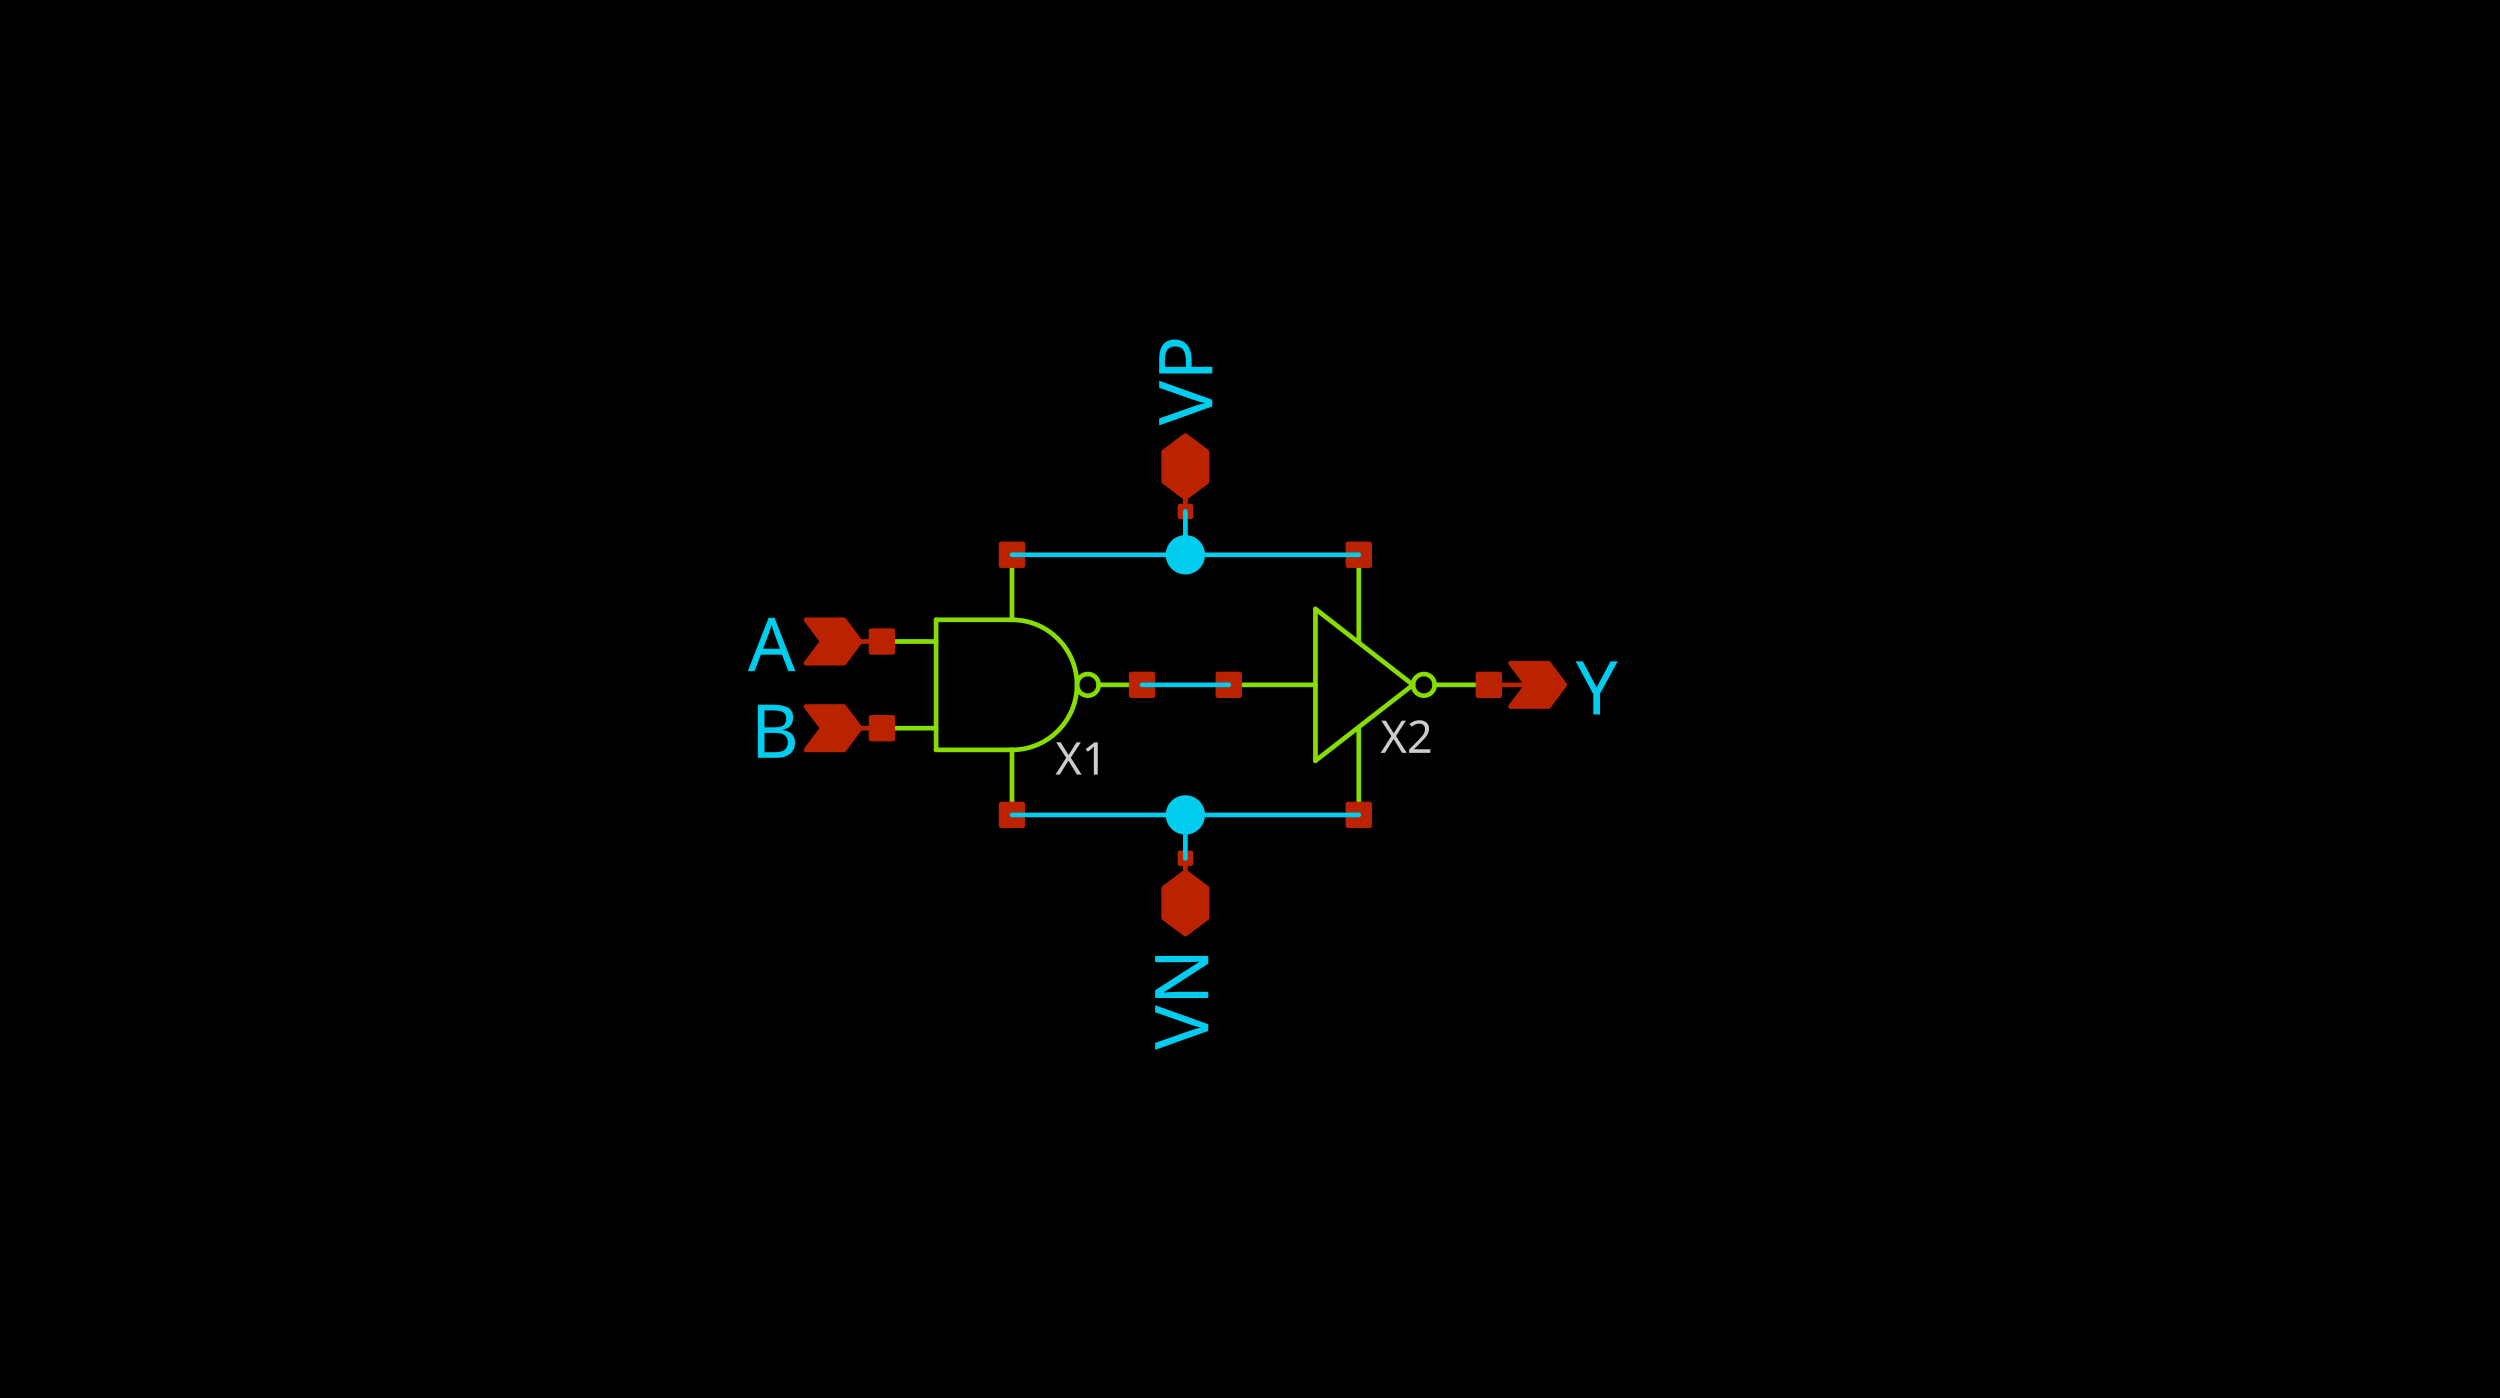
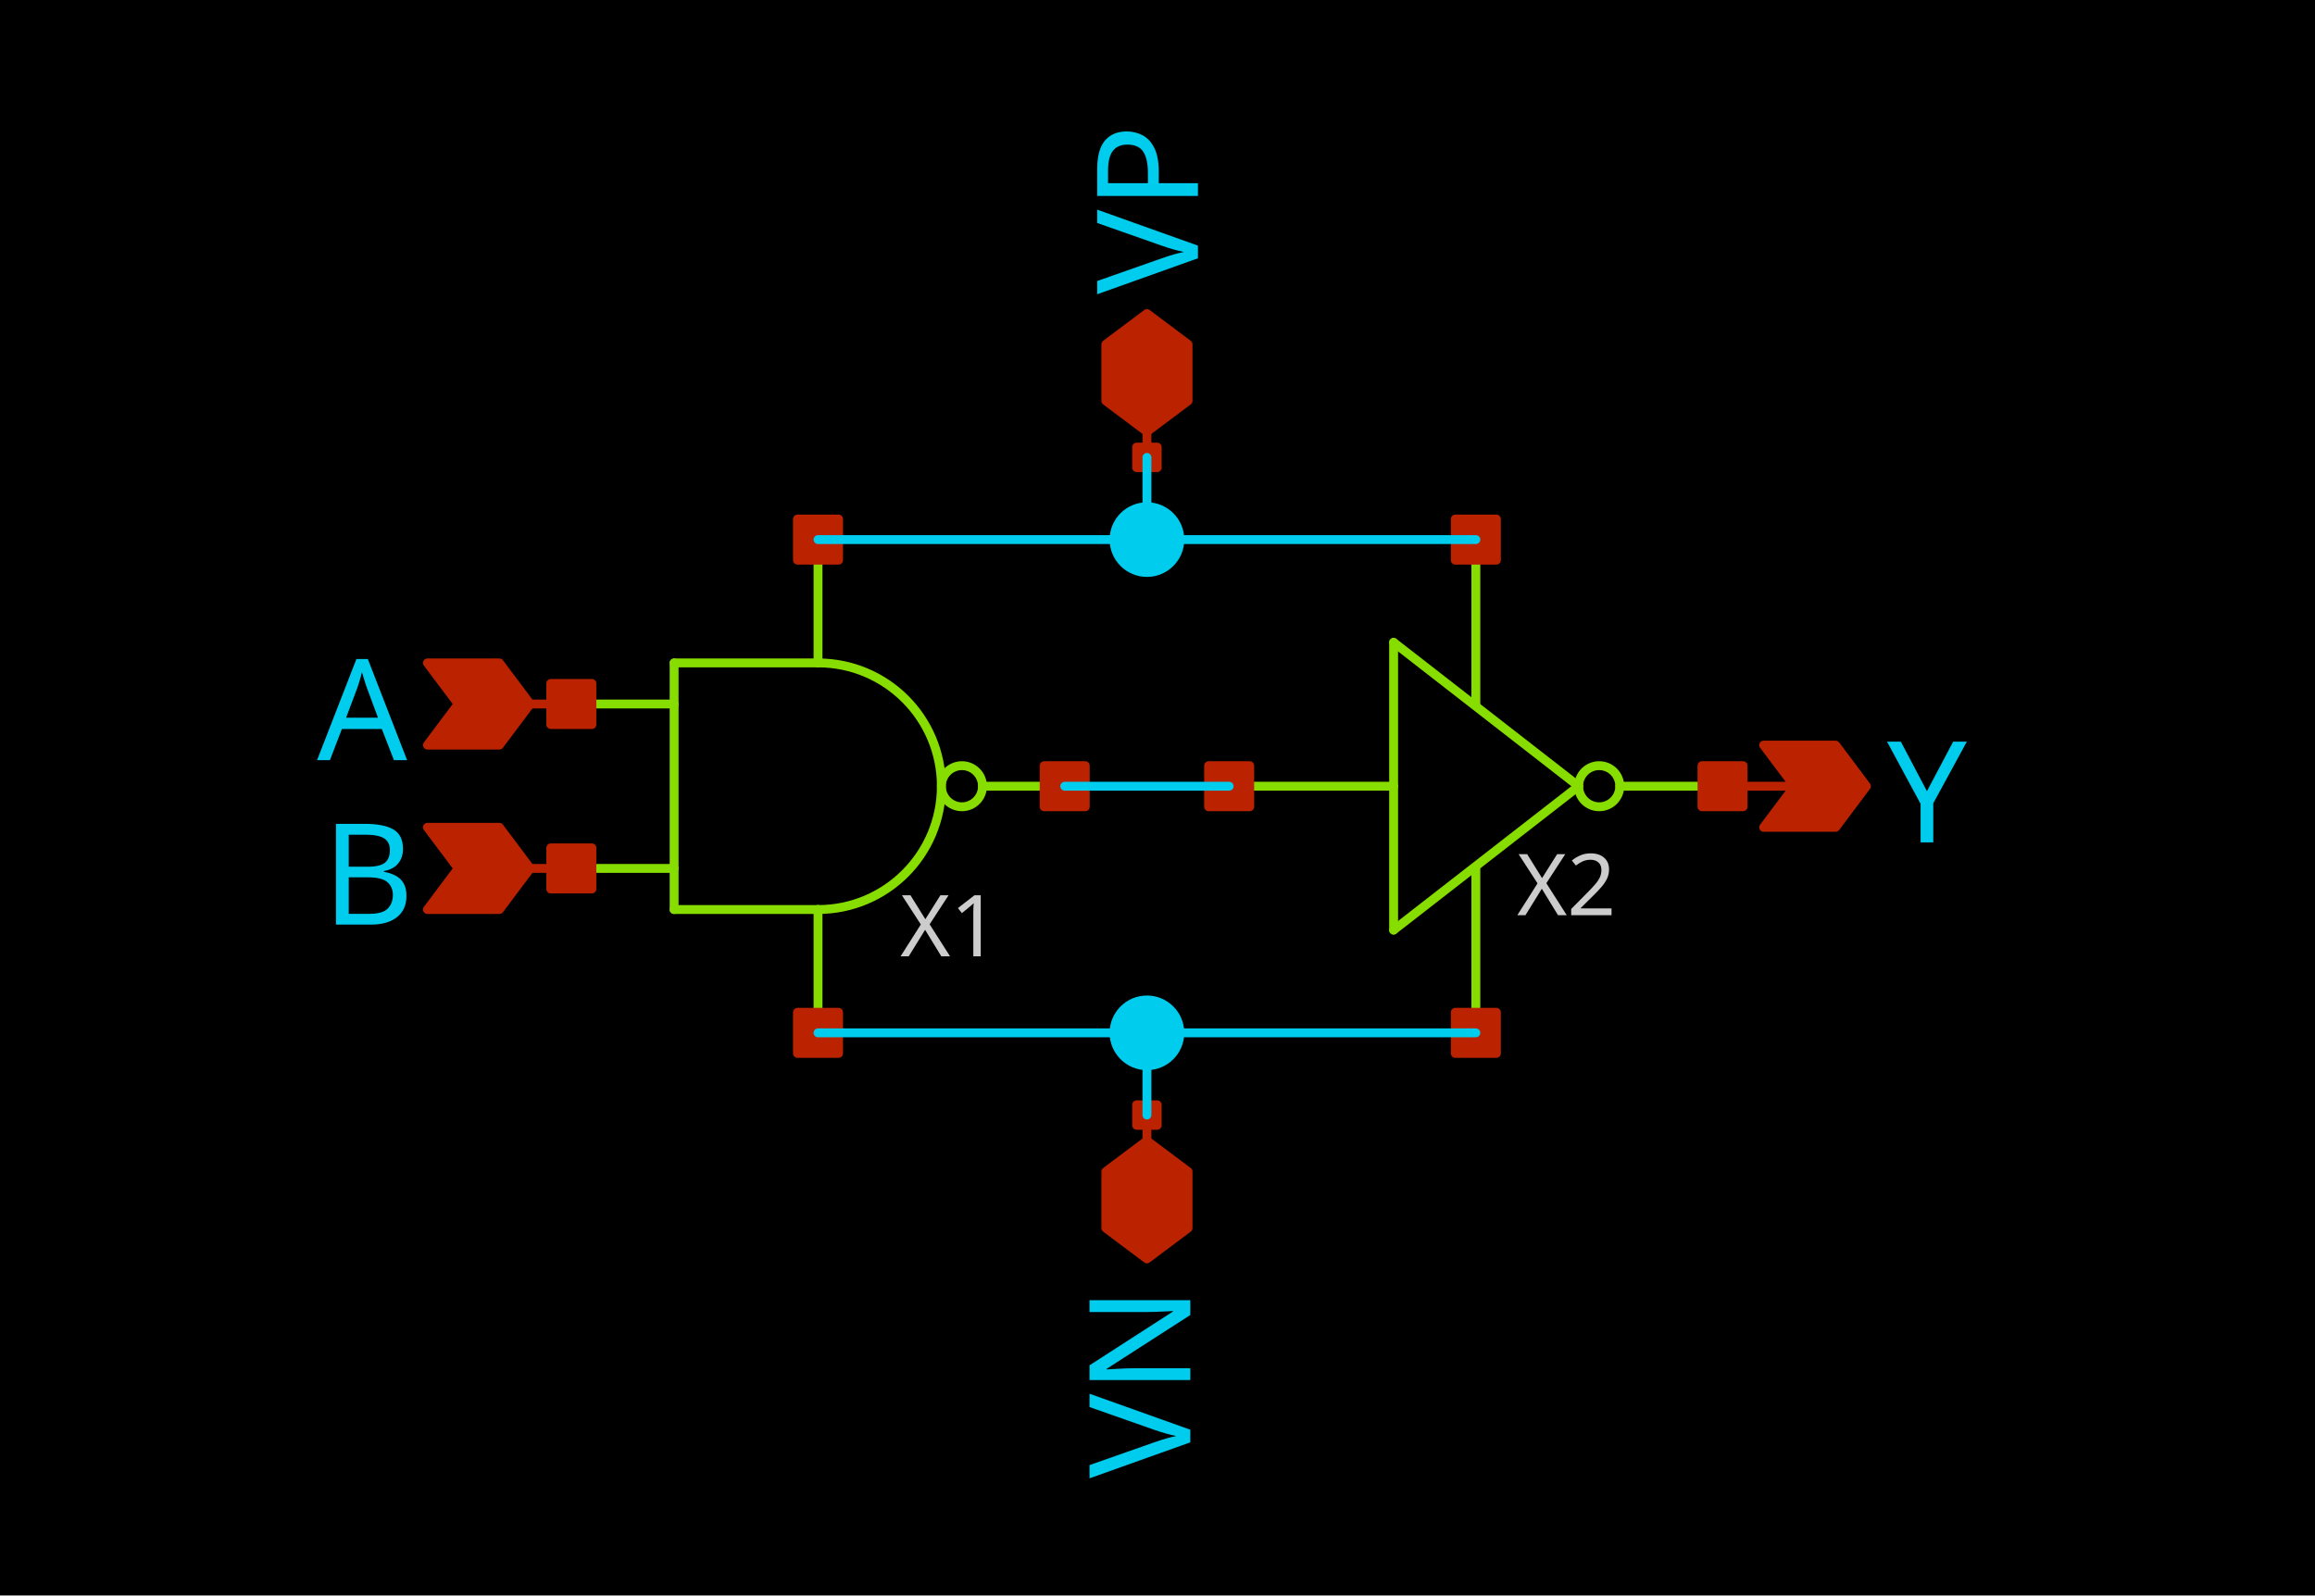
- <svg xmlns="http://www.w3.org/2000/svg" width="900" height="503" version="1.1">
-   <style type="text/css">
+ <svg xmlns="http://www.w3.org/2000/svg" width="439.409" height="302.911" version="1.1" id="svg272">
+   <defs id="defs276">
+     <clipPath clipPathUnits="userSpaceOnUse" id="clipPath594">
+       <rect style="opacity:0.69;fill:#ffffff" id="rect596" width="439.409" height="302.911" x="209.039" y="97.276" />
+     </clipPath>
+   </defs>
+   <style type="text/css" id="style156">
.l0{
 fill: #000000;
  stroke: #000000;
  stroke-linecap:round;
  stroke-linejoin:round;
  stroke-width: 1.686;
}
.l1{
 fill: #00ccee;
  stroke: #00ccee;
  stroke-linecap:round;
  stroke-linejoin:round;
  stroke-width: 1.686;
}
.l2{
  fill: none;
  stroke: #3f3f3f;
  stroke-linecap:round;
  stroke-linejoin:round;
  stroke-width: 1.686;
}
.l3{
 fill: #cccccc; fill-opacity: 0.5;
  stroke: #cccccc;
  stroke-linecap:round;
  stroke-linejoin:round;
  stroke-width: 1.686;
}
.l4{
 fill: #88dd00;
  stroke: #88dd00;
  stroke-linecap:round;
  stroke-linejoin:round;
  stroke-width: 1.686;
}
.l5{
 fill: #bb2200;
  stroke: #bb2200;
  stroke-linecap:round;
  stroke-linejoin:round;
  stroke-width: 1.686;
}
.l6{
 fill: #00ccee; fill-opacity: 0.5;
  stroke: #00ccee;
  stroke-linecap:round;
  stroke-linejoin:round;
  stroke-width: 1.686;
}
.l7{
 fill: #ff0000; fill-opacity: 0.5;
  stroke: #ff0000;
  stroke-linecap:round;
  stroke-linejoin:round;
  stroke-width: 1.686;
}
.l8{
 fill: #ffff00; fill-opacity: 0.5;
  stroke: #ffff00;
  stroke-linecap:round;
  stroke-linejoin:round;
  stroke-width: 1.686;
}
.l9{
 fill: #ffffff; fill-opacity: 0.5;
  stroke: #ffffff;
  stroke-linecap:round;
  stroke-linejoin:round;
  stroke-width: 1.686;
}
.l10{
 fill: #ff00ff;
  stroke: #ff00ff;
  stroke-linecap:round;
  stroke-linejoin:round;
  stroke-width: 1.686;
}
.l11{
 fill: #00ff00; fill-opacity: 0.5;
  stroke: #00ff00;
  stroke-linecap:round;
  stroke-linejoin:round;
  stroke-width: 1.686;
}
.l12{
 fill: #0044dd; fill-opacity: 0.5;
  stroke: #0044dd;
  stroke-linecap:round;
  stroke-linejoin:round;
  stroke-width: 1.686;
}
.l13{
 fill: #aaaa00; fill-opacity: 0.5;
  stroke: #aaaa00;
  stroke-linecap:round;
  stroke-linejoin:round;
  stroke-width: 1.686;
}
.l14{
  fill: none;
  stroke: #aaccaa;
  stroke-linecap:round;
  stroke-linejoin:round;
  stroke-width: 1.686;
}
.l15{
 fill: #ff7777; fill-opacity: 0.5;
  stroke: #ff7777;
  stroke-linecap:round;
  stroke-linejoin:round;
  stroke-width: 1.686;
}
.l16{
 fill: #bfff81; fill-opacity: 0.5;
  stroke: #bfff81;
  stroke-linecap:round;
  stroke-linejoin:round;
  stroke-width: 1.686;
}
.l17{
  fill: none;
  stroke: #00ffcc;
  stroke-linecap:round;
  stroke-linejoin:round;
  stroke-width: 1.686;
}
.l18{
 fill: #ce0097; fill-opacity: 0.5;
  stroke: #ce0097;
  stroke-linecap:round;
  stroke-linejoin:round;
  stroke-width: 1.686;
}
.l19{
  fill: none;
  stroke: #d2d46b;
  stroke-linecap:round;
  stroke-linejoin:round;
  stroke-width: 1.686;
}
.l20{
  fill: none;
  stroke: #ef6158;
  stroke-linecap:round;
  stroke-linejoin:round;
  stroke-width: 1.686;
}
.l21{
  fill: none;
  stroke: #fdb200;
  stroke-linecap:round;
  stroke-linejoin:round;
  stroke-width: 1.686;
}
text {font-family: Sans-Serif;}
</style>
-   <rect class="l0" x="0" y="0" width="900" height="503" />
-   <text fill="#00ccee" xml:space="preserve" font-size="26.783" transform="translate(269.218, 241.601)">A</text>
-   <text fill="#00ccee" xml:space="preserve" font-size="26.783" transform="translate(270.218, 272.817)">B</text>
-   <text fill="#00ccee" xml:space="preserve" font-size="26.783" transform="translate(436.425, 153.143) rotate(270)">VP</text>
-   <text fill="#00ccee" xml:space="preserve" font-size="26.783" transform="translate(434.97, 377.951) rotate(270)">VN</text>
-   <text fill="#00ccee" xml:space="preserve" font-size="26.783" transform="translate(567.21, 257.209)">Y</text>
-   <text fill="#cccccc" xml:space="preserve" font-size="16.232" transform="translate(379.915, 278.845)">X1</text>
-   <text fill="#cccccc" xml:space="preserve" font-size="16.232" transform="translate(496.974, 271.041)">X2</text>
-   <path class="l4" d="M336.993 269.959L364.307 269.959" />
-   <path class="l4" d="M336.993 223.135L336.993 269.959" />
-   <path class="l4" d="M336.993 223.135L364.307 223.135" />
-   <path class="l4" d="M317.483 262.155L336.993 262.155" />
-   <path class="l4" d="M317.483 230.939L336.993 230.939" />
-   <path class="l4" d="M364.307 199.723L364.307 223.135" />
-   <path class="l4" d="M364.307 269.959L364.307 293.371" />
-   <path class="l4" d="M395.523 246.547L411.131 246.547" />
-   <circle class="l4" cx="391.621" cy="246.547" r="3.902" style="fill:none;" />
-   <path class="l4" style="fill:none;" d="M364.307 269.959 A23.412 23.412 0 0 0 364.307 223.135" />
-   <path class="l4" d="M473.562 219.233L508.68 246.547" />
-   <path class="l4" d="M473.562 273.861L508.68 246.547" />
-   <path class="l4" d="M473.562 219.233L473.562 273.861" />
-   <path class="l4" d="M489.17 262.155L489.17 293.371" />
-   <path class="l4" d="M489.17 199.723L489.17 230.939" />
-   <path class="l4" d="M442.347 246.547L473.562 246.547" />
-   <path class="l4" d="M516.484 246.547L535.994 246.547" />
-   <circle class="l4" cx="512.582" cy="246.547" r="3.902" style="fill:none;" />
-   <path class="l5" d="M313.581 227.037L321.385 227.037L321.385 234.841L313.581 234.841L313.581 227.037z" />
-   <path class="l5" d="M407.229 242.645L415.033 242.645L415.033 250.449L407.229 250.449L407.229 242.645z" />
-   <path class="l5" d="M360.405 195.821L368.209 195.821L368.209 203.625L360.405 203.625L360.405 195.821z" />
-   <path class="l5" d="M360.405 289.469L368.209 289.469L368.209 297.273L360.405 297.273L360.405 289.469z" />
-   <path class="l5" d="M313.581 258.253L321.385 258.253L321.385 266.057L313.581 266.057L313.581 258.253z" />
-   <path class="l5" d="M438.445 242.645L446.249 242.645L446.249 250.449L438.445 250.449L438.445 242.645z" />
-   <path class="l5" d="M532.092 242.645L539.896 242.645L539.896 250.449L532.092 250.449L532.092 242.645z" />
-   <path class="l5" d="M485.268 195.821L493.072 195.821L493.072 203.625L485.268 203.625L485.268 195.821z" />
-   <path class="l5" d="M485.268 289.469L493.072 289.469L493.072 297.273L485.268 297.273L485.268 289.469z" />
-   <path class="l5" d="M309.679 230.939L317.483 230.939" />
-   <path class="l5" d="M309.679 230.939L303.826 223.135L290.169 223.135L296.022 230.939L290.169 238.743L303.826 238.743L309.679 230.939" />
-   <path class="l5" d="M315.532 228.988L319.434 228.988L319.434 232.89L315.532 232.89L315.532 228.988z" />
-   <path class="l5" d="M309.679 262.155L317.483 262.155" />
-   <path class="l5" d="M309.679 262.155L303.826 254.351L290.169 254.351L296.022 262.155L290.169 269.959L303.826 269.959L309.679 262.155" />
-   <path class="l5" d="M315.532 260.204L319.434 260.204L319.434 264.106L315.532 264.106L315.532 260.204z" />
-   <path class="l5" d="M426.739 179.238L426.739 184.115" />
-   <path class="l5" d="M434.543 162.654L426.739 156.802L418.935 162.654L418.935 173.385L426.739 179.238L434.543 173.385L434.543 162.654" />
-   <path class="l5" d="M424.788 182.164L428.69 182.164L428.69 186.066L424.788 186.066L424.788 182.164z" />
-   <path class="l5" d="M426.739 308.979L426.739 313.856" />
-   <path class="l5" d="M418.935 330.44L426.739 336.293L434.543 330.44L434.543 319.709L426.739 313.856L418.935 319.709L418.935 330.44" />
-   <path class="l5" d="M424.788 307.028L428.69 307.028L428.69 310.93L424.788 310.93L424.788 307.028z" />
-   <path class="l5" d="M535.994 246.547L549.651 246.547" />
-   <path class="l5" d="M563.308 246.547L557.455 238.743L543.798 238.743L549.651 246.547L543.798 254.351L557.455 254.351L563.308 246.547" />
-   <path class="l5" d="M534.043 244.596L537.945 244.596L537.945 248.498L534.043 248.498L534.043 244.596z" />
-   <path class="l1" d="M411.131 246.547L442.347 246.547" />
-   <path class="l1" d="M364.307 199.723L489.17 199.723" />
-   <path class="l1" d="M426.739 184.115L426.739 199.723" />
-   <path class="l1" d="M364.307 293.371L489.17 293.371" />
-   <path class="l1" d="M426.739 293.371L426.739 308.979" />
-   <circle class="l1" cx="426.739" cy="199.723" r="6.243" />
-   <circle class="l1" cx="426.739" cy="293.371" r="6.243" />
+   <rect class="l0" x="0" y="0" width="900" height="503" id="rect158" clip-path="url(#clipPath594)" transform="translate(-209.0394,-97.27642)" />
+   <text fill="#00ccee" xml:space="preserve" font-size="26.783px" id="text160" x="60.179" y="144.325">A</text>
+   <text fill="#00ccee" xml:space="preserve" font-size="26.783px" id="text162" x="61.179" y="175.541">B</text>
+   <text fill="#00ccee" xml:space="preserve" font-size="26.783px" transform="rotate(-90)" id="text164" x="-55.867" y="227.386">VP</text>
+   <text fill="#00ccee" xml:space="preserve" font-size="26.783px" transform="rotate(-90)" id="text166" x="-280.675" y="225.931">VN</text>
+   <text fill="#00ccee" xml:space="preserve" font-size="26.783px" id="text168" x="358.171" y="159.933">Y</text>
+   <text fill="#cccccc" xml:space="preserve" font-size="16.232px" id="text170" x="170.876" y="181.569">X1</text>
+   <text fill="#cccccc" xml:space="preserve" font-size="16.232px" id="text172" x="287.935" y="173.765">X2</text>
+   <path class="l4" d="m 127.954,172.683 h 27.314" id="path174" />
+   <path class="l4" d="m 127.954,125.859 v 46.824" id="path176" />
+   <path class="l4" d="m 127.954,125.859 h 27.314" id="path178" />
+   <path class="l4" d="m 108.444,164.879 h 19.51" id="path180" />
+   <path class="l4" d="m 108.444,133.663 h 19.51" id="path182" />
+   <path class="l4" d="m 155.268,102.447 v 23.412" id="path184" />
+   <path class="l4" d="m 155.268,172.683 v 23.412" id="path186" />
+   <path class="l4" d="m 186.484,149.271 h 15.608" id="path188" />
+   <circle class="l4" cx="182.582" cy="149.271" r="3.902" style="fill:none" id="circle190" />
+   <path class="l4" style="fill:none" d="m 155.268,172.683 a 23.412,23.412 0 0 0 0,-46.824" id="path192" />
+   <path class="l4" d="m 264.523,121.957 35.118,27.314" id="path194" />
+   <path class="l4" d="m 264.523,176.585 35.118,-27.314" id="path196" />
+   <path class="l4" d="m 264.523,121.957 v 54.628" id="path198" />
+   <path class="l4" d="m 280.131,164.879 v 31.216" id="path200" />
+   <path class="l4" d="m 280.131,102.447 v 31.216" id="path202" />
+   <path class="l4" d="m 233.308,149.271 h 31.215" id="path204" />
+   <path class="l4" d="m 307.445,149.271 h 19.51" id="path206" />
+   <circle class="l4" cx="303.543" cy="149.271" r="3.902" style="fill:none" id="circle208" />
+   <path class="l5" d="m 104.542,129.761 h 7.804 v 7.804 h -7.804 z" id="path210" />
+   <path class="l5" d="m 198.19,145.369 h 7.804 v 7.804 h -7.804 z" id="path212" />
+   <path class="l5" d="m 151.366,98.545 h 7.804 v 7.804 h -7.804 z" id="path214" />
+   <path class="l5" d="m 151.366,192.193 h 7.804 v 7.804 h -7.804 z" id="path216" />
+   <path class="l5" d="m 104.542,160.977 h 7.804 v 7.804 h -7.804 z" id="path218" />
+   <path class="l5" d="m 229.406,145.369 h 7.804 v 7.804 h -7.804 z" id="path220" />
+   <path class="l5" d="m 323.053,145.369 h 7.804 v 7.804 h -7.804 z" id="path222" />
+   <path class="l5" d="m 276.229,98.545 h 7.804 v 7.804 h -7.804 z" id="path224" />
+   <path class="l5" d="m 276.229,192.193 h 7.804 v 7.804 h -7.804 z" id="path226" />
+   <path class="l5" d="m 100.64,133.663 h 7.804" id="path228" />
+   <path class="l5" d="m 100.64,133.663 -5.853,-7.804 h -13.657 l 5.853,7.804 -5.853,7.804 h 13.657 l 5.853,-7.804" id="path230" />
+   <path class="l5" d="m 106.493,131.712 h 3.902 v 3.902 h -3.902 z" id="path232" />
+   <path class="l5" d="m 100.64,164.879 h 7.804" id="path234" />
+   <path class="l5" d="m 100.64,164.879 -5.853,-7.804 h -13.657 l 5.853,7.804 -5.853,7.804 h 13.657 l 5.853,-7.804" id="path236" />
+   <path class="l5" d="m 106.493,162.928 h 3.902 v 3.902 h -3.902 z" id="path238" />
+   <path class="l5" d="m 217.7,81.962 v 4.877" id="path240" />
+   <path class="l5" d="m 225.504,65.378 -7.804,-5.852 -7.804,5.852 v 10.731 l 7.804,5.853 7.804,-5.853 v -10.731" id="path242" />
+   <path class="l5" d="m 215.749,84.888 h 3.902 v 3.902 h -3.902 z" id="path244" />
+   <path class="l5" d="m 217.7,211.703 v 4.877" id="path246" />
+   <path class="l5" d="m 209.896,233.164 7.804,5.853 7.804,-5.853 v -10.731 l -7.804,-5.853 -7.804,5.853 v 10.731" id="path248" />
+   <path class="l5" d="m 215.749,209.752 h 3.902 v 3.902 h -3.902 z" id="path250" />
+   <path class="l5" d="m 326.955,149.271 h 13.657" id="path252" />
+   <path class="l5" d="m 354.269,149.271 -5.853,-7.804 h -13.657 l 5.853,7.804 -5.853,7.804 h 13.657 l 5.853,-7.804" id="path254" />
+   <path class="l5" d="m 325.004,147.32 h 3.902 v 3.902 h -3.902 z" id="path256" />
+   <path class="l1" d="m 202.092,149.271 h 31.216" id="path258" />
+   <path class="l1" d="m 155.268,102.447 h 124.863" id="path260" />
+   <path class="l1" d="M 217.7,86.839 V 102.447" id="path262" />
+   <path class="l1" d="m 155.268,196.095 h 124.863" id="path264" />
+   <path class="l1" d="m 217.7,196.095 v 15.608" id="path266" />
+   <circle class="l1" cx="217.7" cy="102.447" r="6.243" id="circle268" />
+   <circle class="l1" cx="217.7" cy="196.095" r="6.243" id="circle270" />
</svg>
